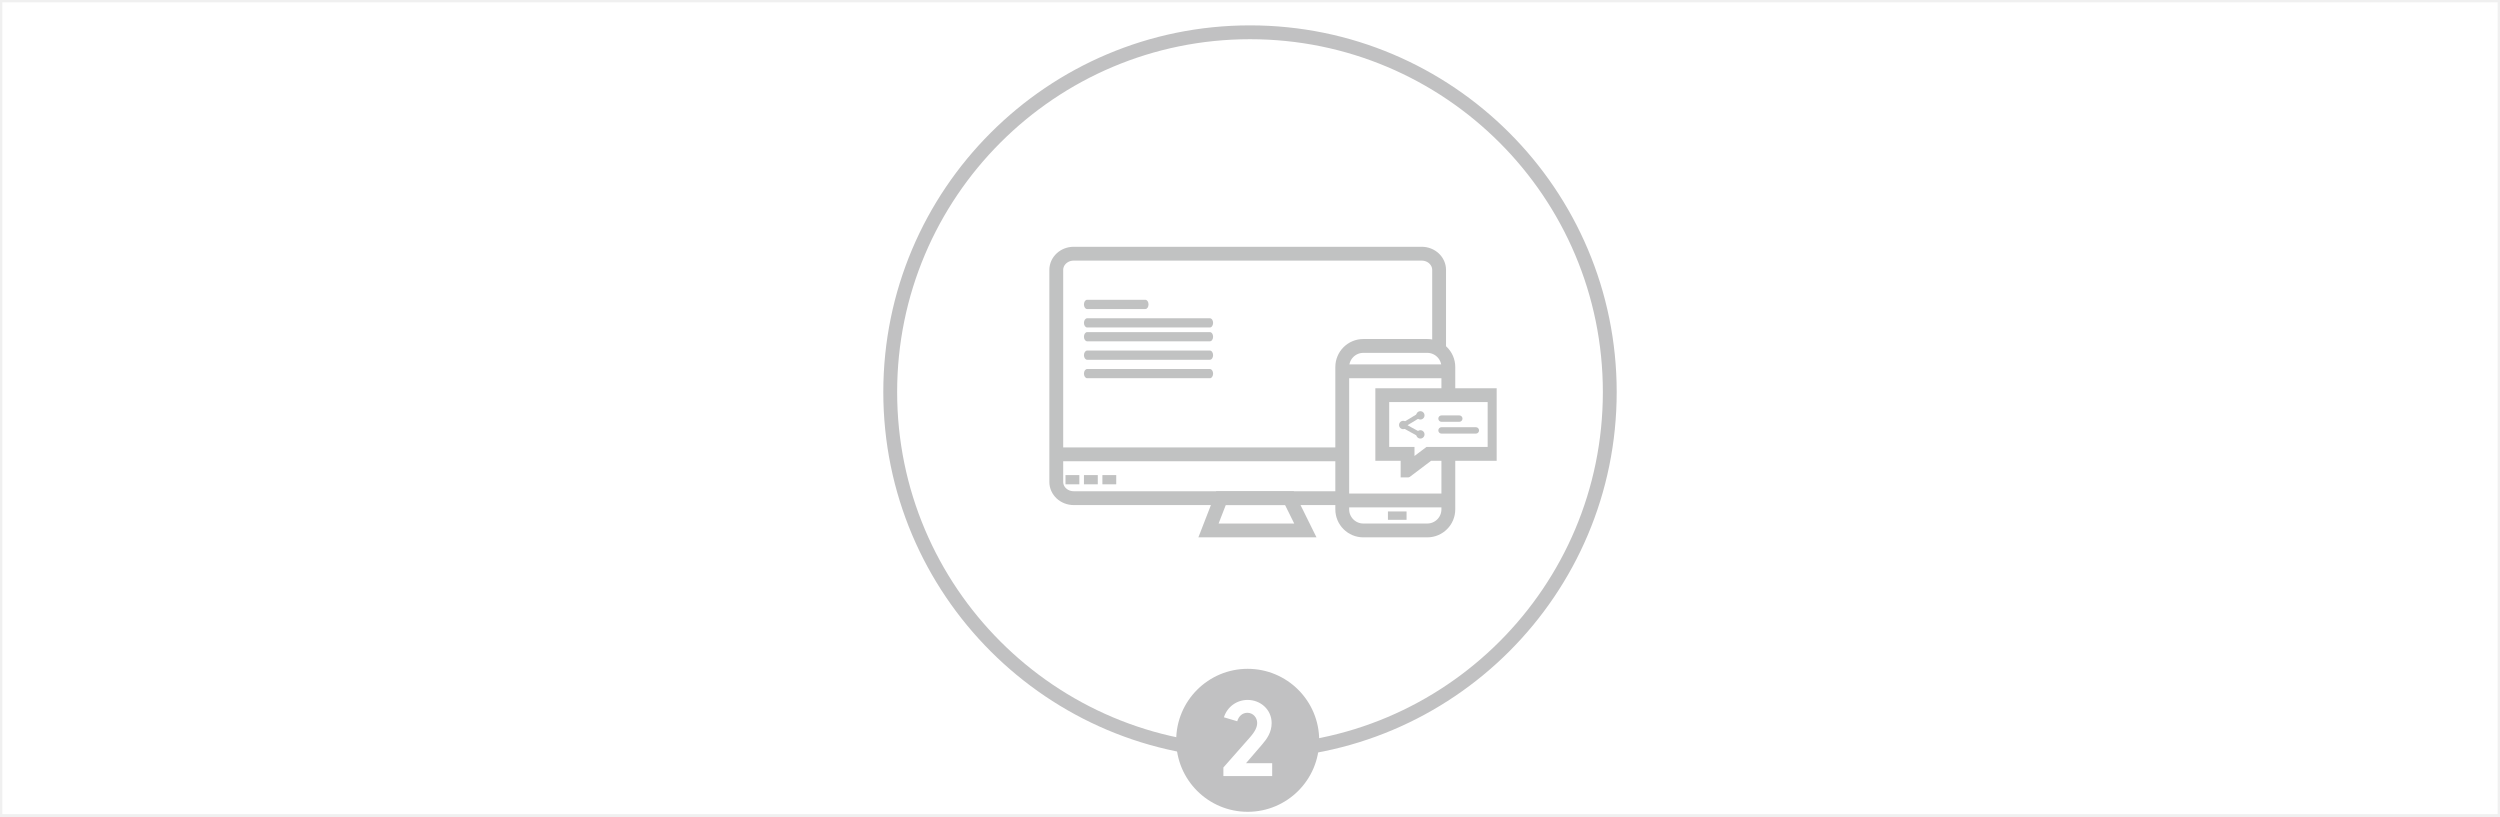
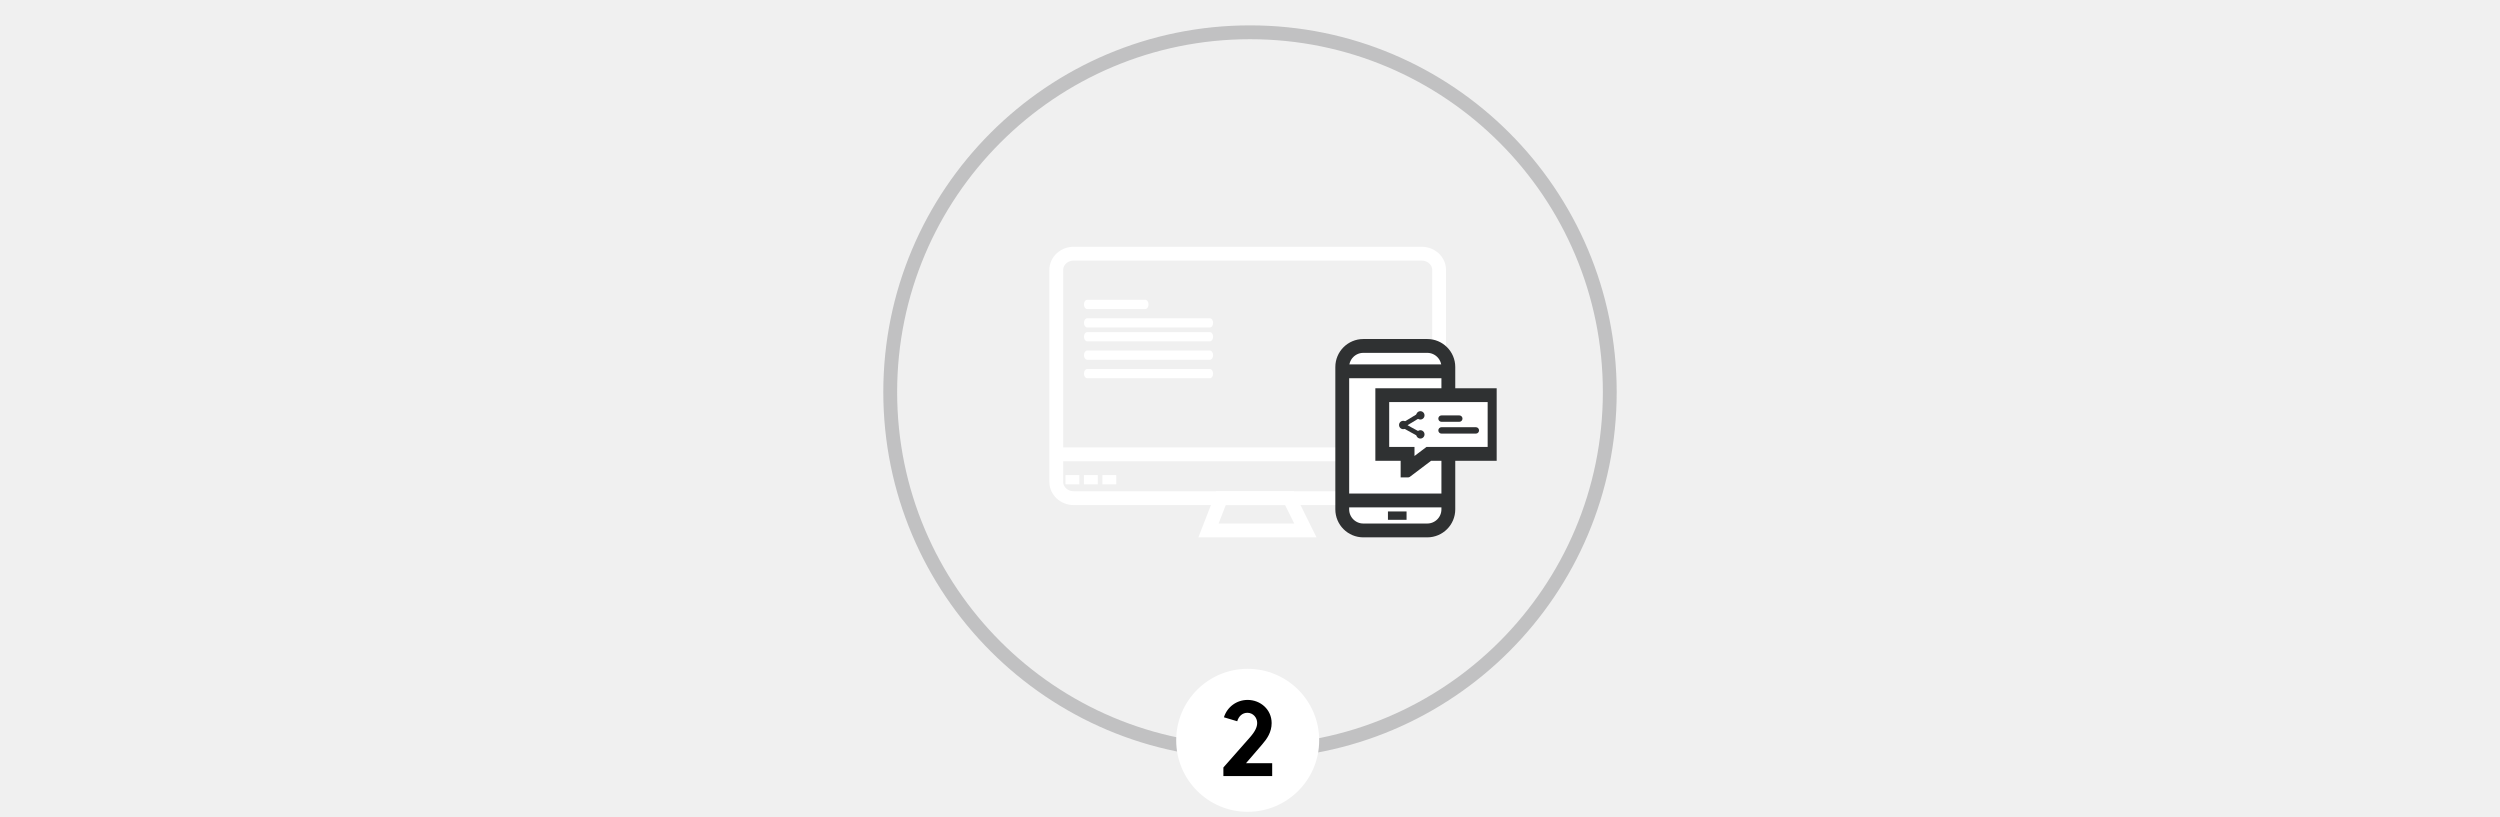
<svg xmlns="http://www.w3.org/2000/svg" xmlns:xlink="http://www.w3.org/1999/xlink" width="542px" height="177px" viewBox="0 0 542 177" version="1.1">
  <defs>
    <polygon id="path-1" points="0 62 96.479 62 96.479 0 0 0" />
    <polygon id="path-3" points="0 62 96.479 62 96.479 0 0 0" />
    <polygon id="path-5" points="0 62 96.479 62 96.479 0 0 0" />
    <polygon id="path-7" points="0 62 96.479 62 96.479 0 0 0" />
    <polygon id="path-9" points="0 62 96.479 62 96.479 0 0 0" />
    <polygon id="path-11" points="0 62 96.479 62 96.479 0 0 0" />
    <polygon id="path-13" points="0 62 96.479 62 96.479 0 0 0" />
    <polygon id="path-15" points="0 62 96.479 62 96.479 0 0 0" />
    <polygon id="path-17" points="0 62 96.479 62 96.479 0 0 0" />
    <polygon id="path-19" points="0 62 96.479 62 96.479 0 0 0" />
  </defs>
  <g id="Page-1" stroke="none" stroke-width="1" fill="none" fill-rule="evenodd">
    <g id="step-2" transform="translate(1, 1)">
-       <rect id="Rectangle-4-Copy-2" stroke="#FFFFFF" fill="#FFFFFF" x="0" y="0" width="540" height="175" />
+       <rect id="Rectangle-4-Copy-2" x="0" y="0" width="540" height="175" />
      <circle id="Oval" stroke="#C1C1C2" stroke-width="3" cx="270" cy="84" r="78" />
-       <g id="Group" opacity="0.3" transform="translate(227, 53)">
-         <path d="M80.216,54 L4.784,54 C2.694,54 1,52.425 1,50.482 L1,45.01 L1,4.518 C1,2.575 2.694,1 4.784,1 L80.216,1 C82.306,1 84,2.575 84,4.518 L84,50.482 C84,52.425 82.306,54 80.216,54 Z" id="Stroke-1" stroke="#2F3132" stroke-width="3" />
-         <path d="M86,44.5 L1,44.5" id="Stroke-3" stroke="#2F3132" stroke-width="3" />
-         <polygon id="Stroke-5" stroke="#2F3132" stroke-width="3" points="36.718 54 34 61 55 61 51.541 54" />
-         <polygon id="Fill-7" fill="#2F3132" points="3 51 6 51 6 49 3 49" />
-         <polygon id="Fill-9" fill="#2F3132" points="7 51 10 51 10 49 7 49" />
-         <polygon id="Fill-11" fill="#2F3132" points="11 51 14 51 14 49 11 49" />
-         <path d="M7.673,13 L20.327,13 C20.698,13 21,12.553 21,12 C21,11.447 20.698,11 20.327,11 L7.673,11 C7.302,11 7,11.447 7,12 C7,12.553 7.302,13 7.673,13" id="Fill-13" fill="#2F3132" />
-         <path d="M7,16 C7,16.553 7.318,17 7.71,17 L34.29,17 C34.682,17 35,16.553 35,16 C35,15.447 34.682,15 34.29,15 L7.71,15 C7.318,15 7,15.447 7,16" id="Fill-15" fill="#2F3132" />
-         <path d="M7,19 C7,19.553 7.318,20 7.71,20 L34.29,20 C34.682,20 35,19.553 35,19 C35,18.447 34.682,18 34.29,18 L7.71,18 C7.318,18 7,18.447 7,19" id="Fill-17" fill="#2F3132" />
-         <path d="M7,23 C7,23.553 7.318,24 7.71,24 L34.29,24 C34.682,24 35,23.553 35,23 C35,22.447 34.682,22 34.29,22 L7.71,22 C7.318,22 7,22.447 7,23" id="Fill-19" fill="#2F3132" />
-         <path d="M7,27 C7,27.553 7.318,28 7.71,28 L34.29,28 C34.682,28 35,27.553 35,27 C35,26.447 34.682,26 34.29,26 L7.71,26 C7.318,26 7,26.447 7,27" id="Fill-21" fill="#2F3132" />
+       <g id="Group" opacity="1" transform="translate(227, 53)">
+         <path d="M80.216,54 L4.784,54 C2.694,54 1,52.425 1,50.482 L1,45.01 L1,4.518 C1,2.575 2.694,1 4.784,1 L80.216,1 C82.306,1 84,2.575 84,4.518 L84,50.482 C84,52.425 82.306,54 80.216,54 Z" id="Stroke-1" stroke="#fff" stroke-width="3" />
+         <path d="M86,44.5 L1,44.5" id="Stroke-3" stroke="#fff" stroke-width="3" />
+         <polygon id="Stroke-5" stroke="#fff" stroke-width="3" points="36.718 54 34 61 55 61 51.541 54" />
+         <polygon id="Fill-7" fill="#fff" points="3 51 6 51 6 49 3 49" />
+         <polygon id="Fill-9" fill="#fff" points="7 51 10 51 10 49 7 49" />
+         <polygon id="Fill-11" fill="#fff" points="11 51 14 51 14 49 11 49" />
+         <path d="M7.673,13 L20.327,13 C20.698,13 21,12.553 21,12 C21,11.447 20.698,11 20.327,11 L7.673,11 C7.302,11 7,11.447 7,12 C7,12.553 7.302,13 7.673,13" id="Fill-13" fill="#fff" />
+         <path d="M7,16 C7,16.553 7.318,17 7.71,17 L34.29,17 C34.682,17 35,16.553 35,16 C35,15.447 34.682,15 34.29,15 L7.71,15 C7.318,15 7,15.447 7,16" id="Fill-15" fill="#fff" />
+         <path d="M7,19 C7,19.553 7.318,20 7.71,20 L34.29,20 C34.682,20 35,19.553 35,19 C35,18.447 34.682,18 34.29,18 L7.71,18 C7.318,18 7,18.447 7,19" id="Fill-17" fill="#fff" />
+         <path d="M7,23 C7,23.553 7.318,24 7.71,24 L34.29,24 C34.682,24 35,23.553 35,23 C35,22.447 34.682,22 34.29,22 L7.71,22 C7.318,22 7,22.447 7,23" id="Fill-19" fill="#fff" />
+         <path d="M7,27 C7,27.553 7.318,28 7.71,28 L34.29,28 C34.682,28 35,27.553 35,27 C35,26.447 34.682,26 34.29,26 L7.71,26 C7.318,26 7,26.447 7,27" id="Fill-21" fill="#fff" />
        <path d="M81.426,61 L67.574,61 C65.048,61 63,58.955 63,56.432 L63,25.568 C63,23.045 65.048,21 67.574,21 L81.426,21 C83.952,21 86,23.045 86,25.568 L86,56.432 C86,58.955 83.952,61 81.426,61" id="Fill-23" fill="#FFFFFF" />
        <path d="M81.426,61 L67.574,61 C65.048,61 63,58.955 63,56.432 L63,25.568 C63,23.045 65.048,21 67.574,21 L81.426,21 C83.952,21 86,23.045 86,25.568 L86,56.432 C86,58.955 83.952,61 81.426,61 Z" id="Stroke-25" stroke="#2F3132" stroke-width="3" />
        <path d="M86,26.5 L63,26.5" id="Stroke-27" stroke="#2F3132" stroke-width="3" />
        <path d="M86,54.5 L63,54.5" id="Stroke-29" stroke="#2F3132" stroke-width="3" />
        <g id="Fill-31-Clipped" transform="translate(0, 0)">
          <mask id="mask-2" fill="white">
            <use xlink:href="#path-1" />
          </mask>
          <g id="path-1" />
          <polygon id="Fill-31" fill="#2F3132" mask="url(#mask-2)" points="72.906 58.695 76.941 58.695 76.941 56.883 72.906 56.883" />
        </g>
        <g id="Fill-33-Clipped" transform="translate(0, 0)">
          <mask id="mask-4" fill="white">
            <use xlink:href="#path-3" />
          </mask>
          <g id="path-1" />
          <polygon id="Fill-33" fill="#FFFFFF" mask="url(#mask-4)" points="96.024 44.398 84.085 44.398 81.757 44.398 77.161 47.872 77.161 44.398 71.676 44.398 71.676 31.669 84.085 31.669 96.024 31.669" />
        </g>
        <g id="Stroke-34-Clipped" transform="translate(0, 0)">
          <mask id="mask-6" fill="white">
            <use xlink:href="#path-5" />
          </mask>
          <g id="path-1" />
          <polygon id="Stroke-34" stroke="#2F3132" stroke-width="3" mask="url(#mask-6)" points="96.024 44.398 84.085 44.398 81.757 44.398 77.161 47.872 77.161 44.398 71.676 44.398 71.676 31.669 84.085 31.669 96.024 31.669" />
        </g>
        <g id="Fill-35-Clipped" transform="translate(0, 0)">
          <mask id="mask-8" fill="white">
            <use xlink:href="#path-7" />
          </mask>
          <g id="path-1" />
          <path d="M84.516,37.449 L88.38,37.449 C88.761,37.449 89.069,37.139 89.069,36.754 C89.069,36.37 88.761,36.06 88.38,36.06 L84.516,36.06 C84.136,36.06 83.827,36.37 83.827,36.754 C83.827,37.139 84.136,37.449 84.516,37.449" id="Fill-35" fill="#2F3132" mask="url(#mask-8)" />
        </g>
        <g id="Fill-36-Clipped" transform="translate(0, 0)">
          <mask id="mask-10" fill="white">
            <use xlink:href="#path-9" />
          </mask>
          <g id="path-1" />
          <path d="M83.827,39.313 C83.827,39.697 84.136,40.007 84.516,40.007 L91.971,40.007 C92.352,40.007 92.66,39.697 92.66,39.313 C92.66,38.928 92.352,38.618 91.971,38.618 L84.516,38.618 C84.136,38.618 83.827,38.928 83.827,39.313" id="Fill-36" fill="#2F3132" mask="url(#mask-10)" />
        </g>
        <g id="Fill-37-Clipped" transform="translate(0, 0)">
          <mask id="mask-12" fill="white">
            <use xlink:href="#path-11" />
          </mask>
          <g id="path-1" />
          <path d="M80.835,36.051 C80.835,36.551 80.433,36.955 79.937,36.955 C79.442,36.955 79.04,36.551 79.04,36.051 C79.04,35.551 79.442,35.146 79.937,35.146 C80.433,35.146 80.835,35.551 80.835,36.051" id="Fill-37" fill="#2F3132" mask="url(#mask-12)" />
        </g>
        <g id="Fill-38-Clipped" transform="translate(0, 0)">
          <mask id="mask-14" fill="white">
            <use xlink:href="#path-13" />
          </mask>
          <g id="path-1" />
          <path d="M80.835,40.174 C80.835,40.674 80.433,41.079 79.937,41.079 C79.442,41.079 79.04,40.674 79.04,40.174 C79.04,39.675 79.442,39.27 79.937,39.27 C80.433,39.27 80.835,39.675 80.835,40.174" id="Fill-38" fill="#2F3132" mask="url(#mask-14)" />
        </g>
        <g id="Fill-39-Clipped" transform="translate(0, 0)">
          <mask id="mask-16" fill="white">
            <use xlink:href="#path-15" />
          </mask>
          <g id="path-1" />
          <path d="M77.107,38.138 C77.107,38.638 76.706,39.043 76.21,39.043 C75.714,39.043 75.313,38.638 75.313,38.138 C75.313,37.639 75.714,37.234 76.21,37.234 C76.706,37.234 77.107,37.639 77.107,38.138" id="Fill-39" fill="#2F3132" mask="url(#mask-16)" />
        </g>
        <g id="Stroke-40-Clipped" transform="translate(0, 0)">
          <mask id="mask-18" fill="white">
            <use xlink:href="#path-17" />
          </mask>
          <g id="path-1" />
          <path d="M76.141,38.208 L79.937,35.912" id="Stroke-40" stroke="#2F3132" mask="url(#mask-18)" />
        </g>
        <g id="Stroke-41-Clipped" transform="translate(0, 0)">
          <mask id="mask-20" fill="white">
            <use xlink:href="#path-19" />
          </mask>
          <g id="path-1" />
          <path d="M76.141,38.208 L79.872,40.255" id="Stroke-41" stroke="#2F3132" mask="url(#mask-20)" />
        </g>
      </g>
      <g id="Group-2" transform="translate(254, 144)">
-         <circle id="Oval" fill="#C1C1C2" cx="15.5" cy="15.5" r="15.5" />
-         <path d="M13.229,11.369 L10.346,10.509 C11.044,8.277 13.09,6.742 15.485,6.742 C18.274,6.742 20.692,8.835 20.692,11.764 C20.692,13.741 19.693,15.182 18.6,16.438 L15.136,20.46 L20.809,20.46 L20.809,23.25 L10.23,23.25 L10.23,21.39 L15.95,14.903 C17.205,13.485 17.554,12.555 17.554,11.718 C17.554,10.579 16.67,9.533 15.438,9.533 C14.345,9.533 13.555,10.277 13.229,11.369 Z" id="2" fill="#FFFFFF" />
+         <circle id="Oval" fill="#fff" cx="15.5" cy="15.5" r="15.5" />
+         <path d="M13.229,11.369 L10.346,10.509 C11.044,8.277 13.09,6.742 15.485,6.742 C18.274,6.742 20.692,8.835 20.692,11.764 C20.692,13.741 19.693,15.182 18.6,16.438 L15.136,20.46 L20.809,20.46 L20.809,23.25 L10.23,23.25 L10.23,21.39 L15.95,14.903 C17.205,13.485 17.554,12.555 17.554,11.718 C17.554,10.579 16.67,9.533 15.438,9.533 C14.345,9.533 13.555,10.277 13.229,11.369 Z" id="2" fill="#000" />
      </g>
    </g>
  </g>
</svg>
